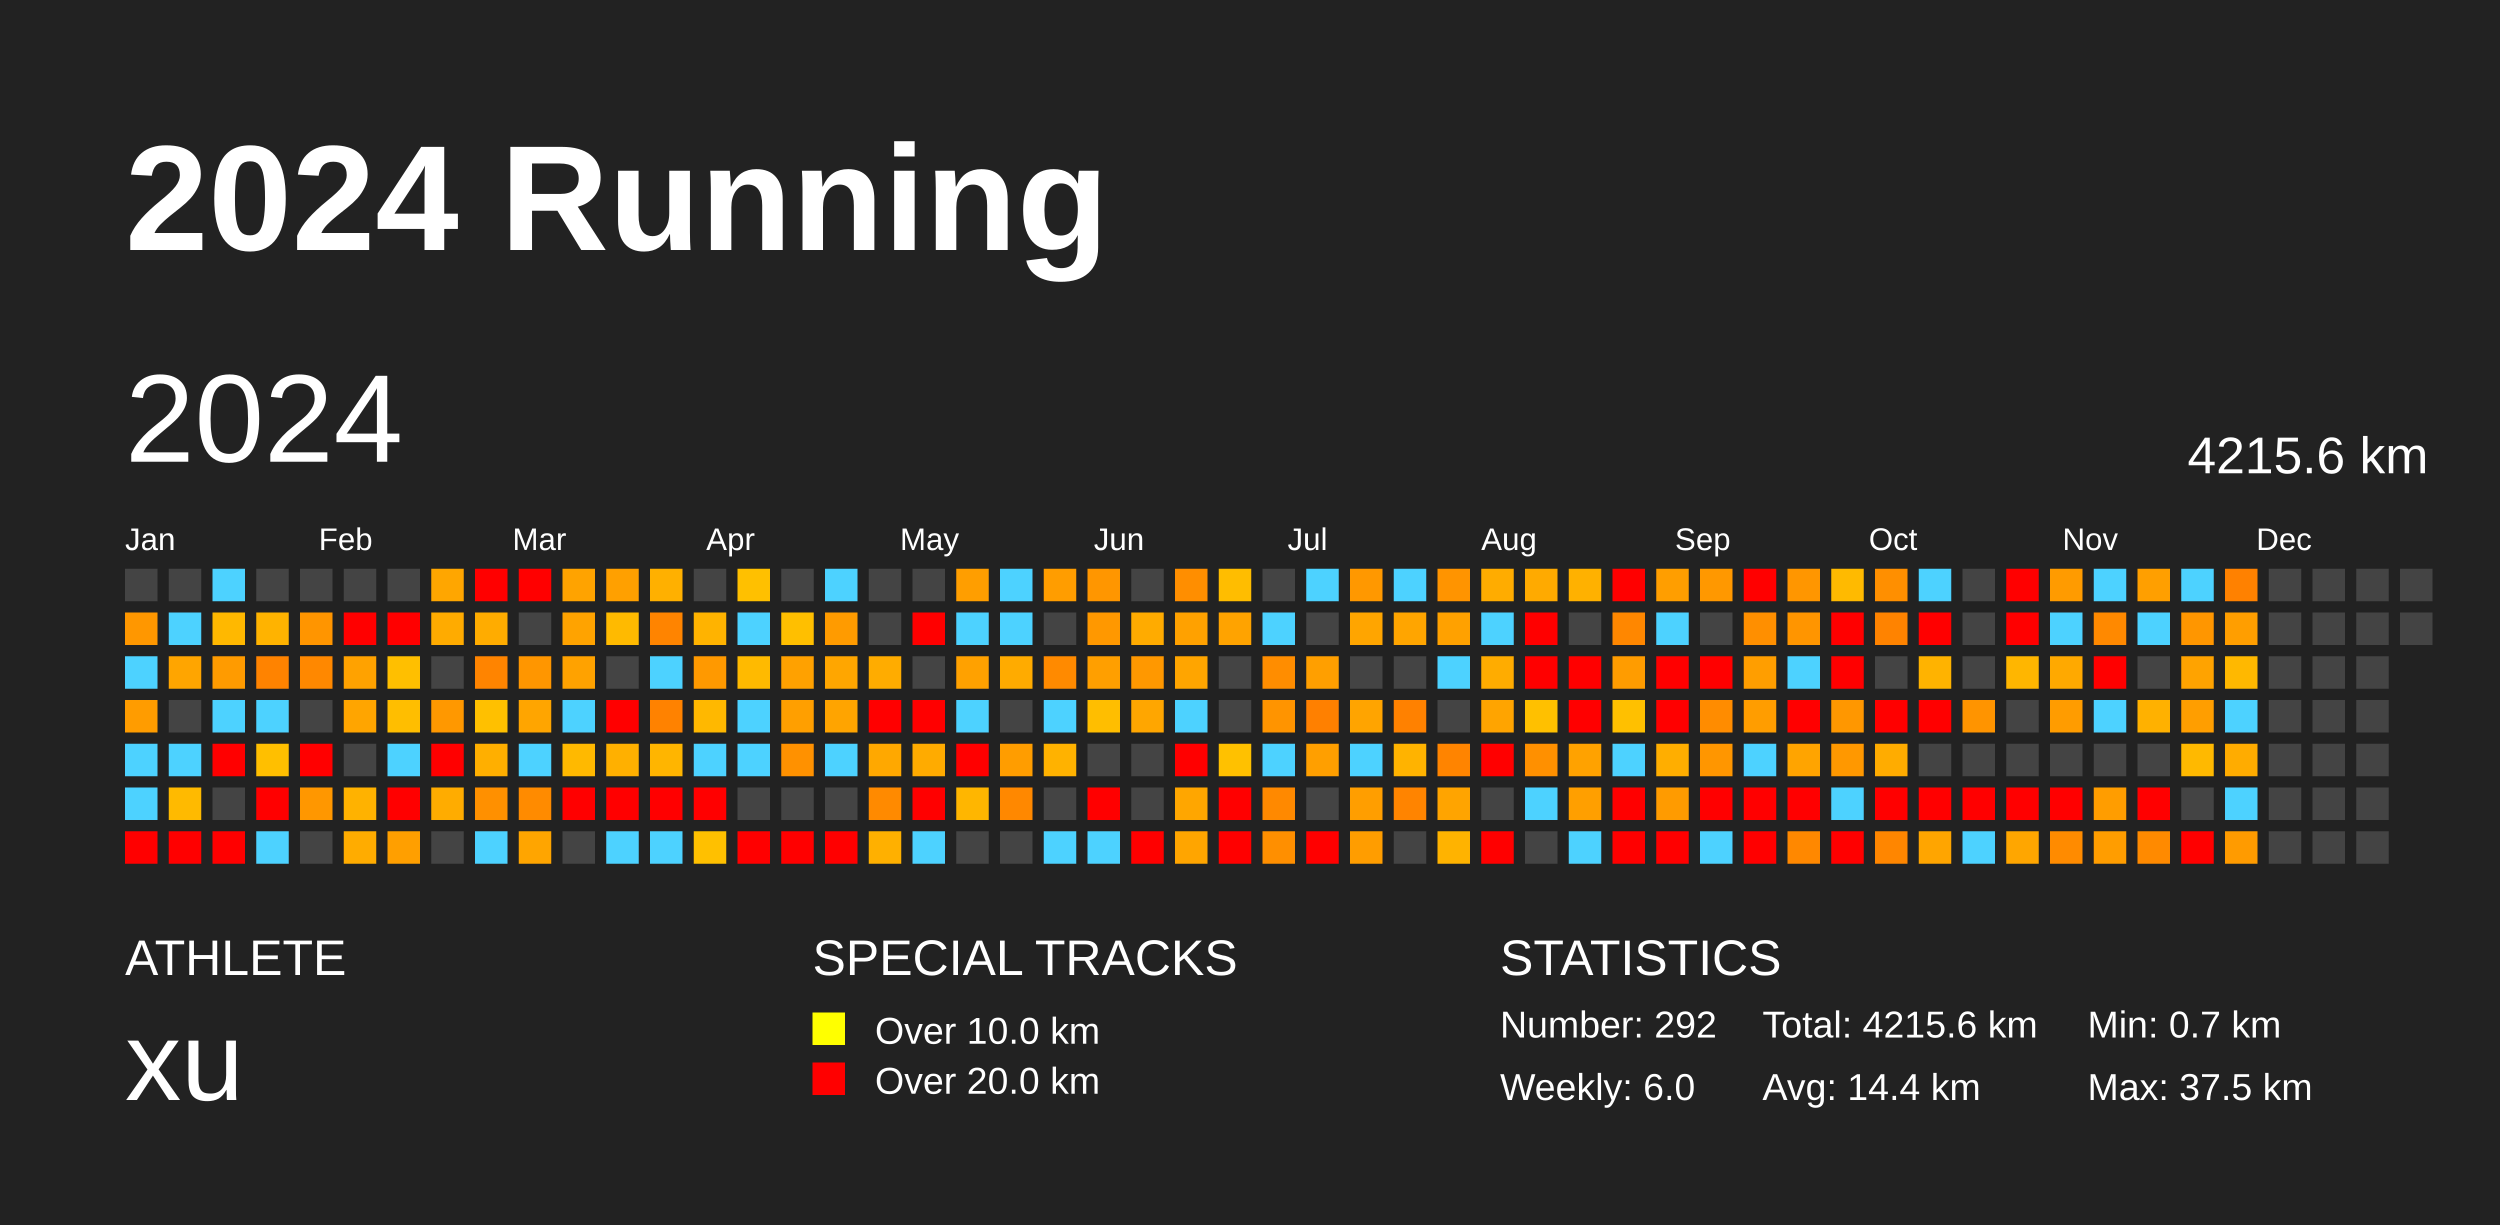
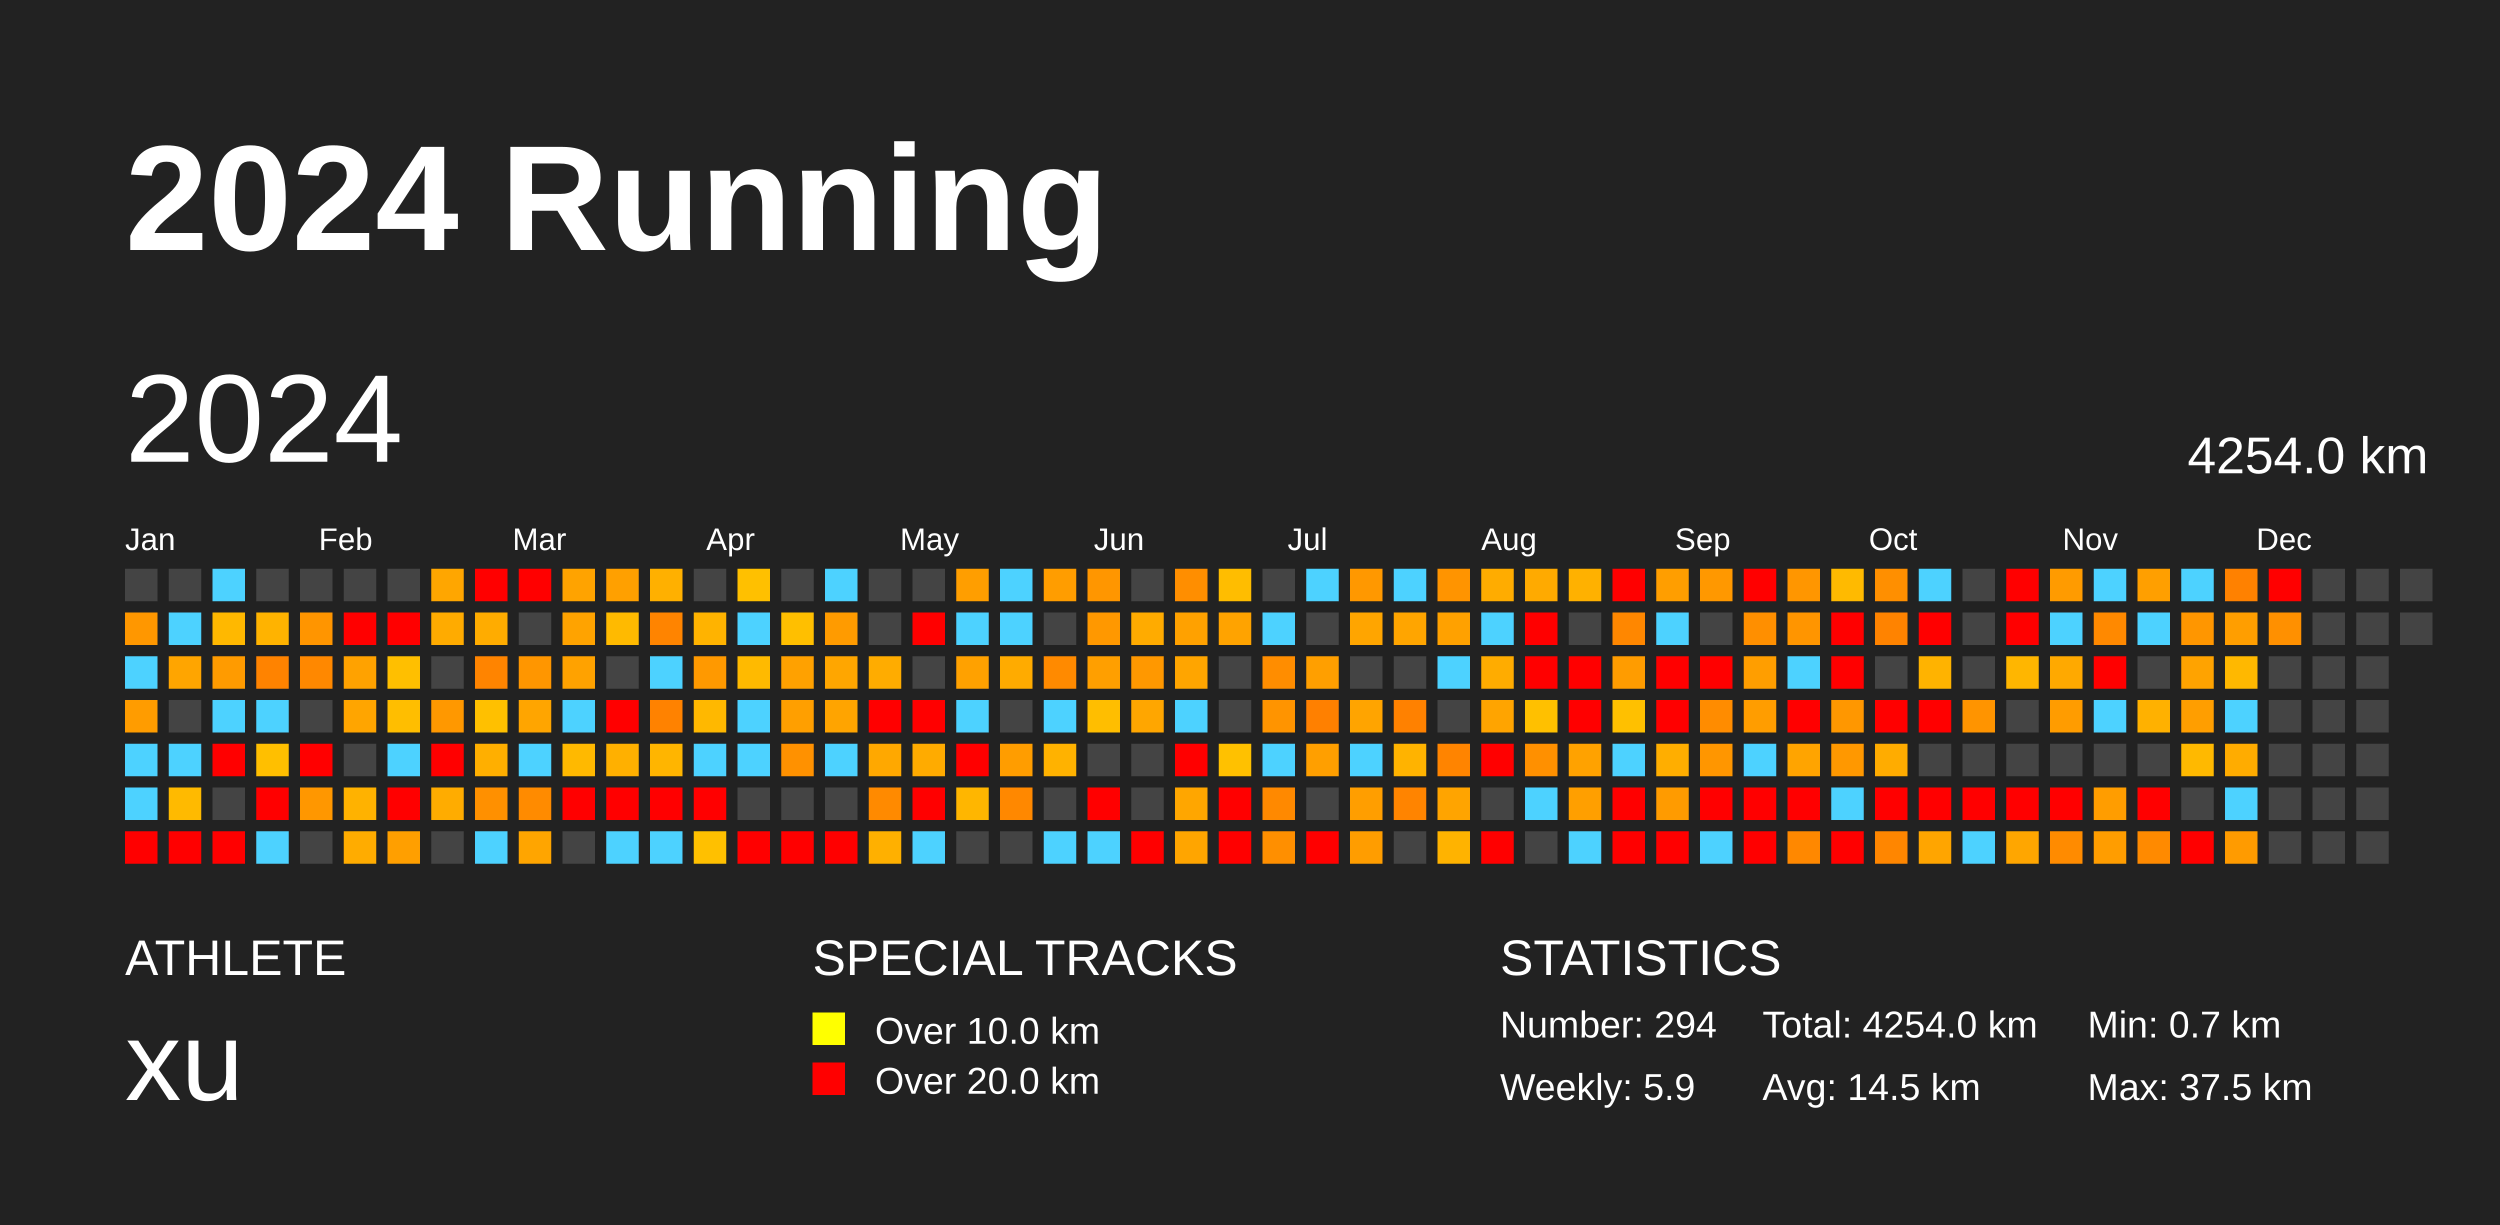
<svg xmlns="http://www.w3.org/2000/svg" baseProfile="full" height="98mm" version="1.1" viewBox="0,0,200,98" width="200mm">
  <defs />
  <rect fill="#222222" height="98" width="200" x="0" y="0" />
  <text fill="#FFFFFF" style="font-size:12px; font-family:Arial; font-weight:bold;" x="10" y="20">2024 Running</text>
  <text fill="#FFFFFF" style="font-size:4px; font-family:Arial" x="10" y="78">ATHLETE</text>
  <text fill="#FFFFFF" style="font-size:9px; font-family:Arial" x="10" y="88">xu</text>
  <text fill="#FFFFFF" style="font-size:4px; font-family:Arial" x="65" y="78">SPECIAL TRACKS</text>
  <rect fill="yellow" height="2.6" width="2.6" x="65" y="81" />
  <text fill="#FFFFFF" style="font-size:3px; font-family:Arial" x="70" y="83.5">Over 10.0 km</text>
  <rect fill="red" height="2.6" width="2.6" x="65" y="85" />
  <text fill="#FFFFFF" style="font-size:3px; font-family:Arial" x="70" y="87.5">Over 20.0 km</text>
  <text fill="#FFFFFF" style="font-size:4px; font-family:Arial" x="120" y="78">STATISTICS</text>
-   <text fill="#FFFFFF" style="font-size:3px; font-family:Arial" x="120" y="83">Number: 292</text>
-   <text fill="#FFFFFF" style="font-size:3px; font-family:Arial" x="120" y="88">Weekly: 6.0</text>
-   <text fill="#FFFFFF" style="font-size:3px; font-family:Arial" x="141" y="83">Total: 4215.6 km</text>
-   <text fill="#FFFFFF" style="font-size:3px; font-family:Arial" x="141" y="88">Avg: 14.4 km</text>
+   <text fill="#FFFFFF" style="font-size:3px; font-family:Arial" x="120" y="83">Number: 294</text>
+   <text fill="#FFFFFF" style="font-size:3px; font-family:Arial" x="120" y="88">Weekly: 5.9</text>
+   <text fill="#FFFFFF" style="font-size:3px; font-family:Arial" x="141" y="83">Total: 4254.0 km</text>
+   <text fill="#FFFFFF" style="font-size:3px; font-family:Arial" x="141" y="88">Avg: 14.5 km</text>
  <text fill="#FFFFFF" style="font-size:3px; font-family:Arial" x="167" y="83">Min: 0.7 km</text>
  <text fill="#FFFFFF" style="font-size:3px; font-family:Arial" x="167" y="88">Max: 37.5 km</text>
  <text dominant-baseline="hanging" fill="#FFFFFF" style="font-size:10.0px; font-family:Arial;" x="10" y="30">2024</text>
-   <text dominant-baseline="hanging" fill="#FFFFFF" style="font-size:4.125px; font-family:Arial;" x="175" y="35">4215.6 km</text>
+   <text dominant-baseline="hanging" fill="#FFFFFF" style="font-size:4.125px; font-family:Arial;" x="175" y="35">4254.0 km</text>
  <text fill="#FFFFFF" style="font-size:2.5px; font-family:Arial" x="10.0" y="44">Jan</text>
  <text fill="#FFFFFF" style="font-size:2.5px; font-family:Arial" x="25.5" y="44">Feb</text>
  <text fill="#FFFFFF" style="font-size:2.5px; font-family:Arial" x="41.0" y="44">Mar</text>
  <text fill="#FFFFFF" style="font-size:2.5px; font-family:Arial" x="56.5" y="44">Apr</text>
  <text fill="#FFFFFF" style="font-size:2.5px; font-family:Arial" x="72.0" y="44">May</text>
  <text fill="#FFFFFF" style="font-size:2.5px; font-family:Arial" x="87.5" y="44">Jun</text>
  <text fill="#FFFFFF" style="font-size:2.5px; font-family:Arial" x="103.0" y="44">Jul</text>
  <text fill="#FFFFFF" style="font-size:2.5px; font-family:Arial" x="118.5" y="44">Aug</text>
  <text fill="#FFFFFF" style="font-size:2.5px; font-family:Arial" x="134.0" y="44">Sep</text>
  <text fill="#FFFFFF" style="font-size:2.5px; font-family:Arial" x="149.5" y="44">Oct</text>
  <text fill="#FFFFFF" style="font-size:2.5px; font-family:Arial" x="165.0" y="44">Nov</text>
  <text fill="#FFFFFF" style="font-size:2.5px; font-family:Arial" x="180.5" y="44">Dec</text>
  <rect fill="#444444" height="2.6" width="2.6" x="10.0" y="45.5" />
  <rect fill="#ff9700" height="2.6" width="2.6" x="10.0" y="49.0" />
  <rect fill="#4dd2ff" height="2.6" width="2.6" x="10.0" y="52.5" />
  <rect fill="#ff9c00" height="2.6" width="2.6" x="10.0" y="56.0" />
  <rect fill="#4dd2ff" height="2.6" width="2.6" x="10.0" y="59.5" />
  <rect fill="#4dd2ff" height="2.6" width="2.6" x="10.0" y="63.0" />
  <rect fill="red" height="2.6" width="2.6" x="10.0" y="66.5" />
  <rect fill="#444444" height="2.6" width="2.6" x="13.5" y="45.5" />
  <rect fill="#4dd2ff" height="2.6" width="2.6" x="13.5" y="49.0" />
  <rect fill="#ffa500" height="2.6" width="2.6" x="13.5" y="52.5" />
  <rect fill="#444444" height="2.6" width="2.6" x="13.5" y="56.0" />
  <rect fill="#4dd2ff" height="2.6" width="2.6" x="13.5" y="59.5" />
  <rect fill="#ffba00" height="2.6" width="2.6" x="13.5" y="63.0" />
  <rect fill="red" height="2.6" width="2.6" x="13.5" y="66.5" />
  <rect fill="#4dd2ff" height="2.6" width="2.6" x="17.0" y="45.5" />
  <rect fill="#ffb800" height="2.6" width="2.6" x="17.0" y="49.0" />
  <rect fill="#ff9b00" height="2.6" width="2.6" x="17.0" y="52.5" />
  <rect fill="#4dd2ff" height="2.6" width="2.6" x="17.0" y="56.0" />
  <rect fill="red" height="2.6" width="2.6" x="17.0" y="59.5" />
  <rect fill="#444444" height="2.6" width="2.6" x="17.0" y="63.0" />
  <rect fill="red" height="2.6" width="2.6" x="17.0" y="66.5" />
  <rect fill="#444444" height="2.6" width="2.6" x="20.5" y="45.5" />
  <rect fill="#ffb300" height="2.6" width="2.6" x="20.5" y="49.0" />
  <rect fill="#ff8300" height="2.6" width="2.6" x="20.5" y="52.5" />
  <rect fill="#4dd2ff" height="2.6" width="2.6" x="20.5" y="56.0" />
  <rect fill="#ffbf00" height="2.6" width="2.6" x="20.5" y="59.5" />
  <rect fill="red" height="2.6" width="2.6" x="20.5" y="63.0" />
  <rect fill="#4dd2ff" height="2.6" width="2.6" x="20.5" y="66.5" />
  <rect fill="#444444" height="2.6" width="2.6" x="24.0" y="45.5" />
  <rect fill="#ff9500" height="2.6" width="2.6" x="24.0" y="49.0" />
  <rect fill="#ff8800" height="2.6" width="2.6" x="24.0" y="52.5" />
  <rect fill="#444444" height="2.6" width="2.6" x="24.0" y="56.0" />
  <rect fill="red" height="2.6" width="2.6" x="24.0" y="59.5" />
  <rect fill="#ff9700" height="2.6" width="2.6" x="24.0" y="63.0" />
  <rect fill="#444444" height="2.6" width="2.6" x="24.0" y="66.5" />
  <rect fill="#444444" height="2.6" width="2.6" x="27.5" y="45.5" />
  <rect fill="red" height="2.6" width="2.6" x="27.5" y="49.0" />
  <rect fill="#ffa200" height="2.6" width="2.6" x="27.5" y="52.5" />
  <rect fill="#ffa500" height="2.6" width="2.6" x="27.5" y="56.0" />
  <rect fill="#444444" height="2.6" width="2.6" x="27.5" y="59.5" />
  <rect fill="#ffb200" height="2.6" width="2.6" x="27.5" y="63.0" />
  <rect fill="#ffac00" height="2.6" width="2.6" x="27.5" y="66.5" />
  <rect fill="#444444" height="2.6" width="2.6" x="31.0" y="45.5" />
  <rect fill="red" height="2.6" width="2.6" x="31.0" y="49.0" />
  <rect fill="#ffbf00" height="2.6" width="2.6" x="31.0" y="52.5" />
  <rect fill="#ffbe00" height="2.6" width="2.6" x="31.0" y="56.0" />
  <rect fill="#4dd2ff" height="2.6" width="2.6" x="31.0" y="59.5" />
  <rect fill="red" height="2.6" width="2.6" x="31.0" y="63.0" />
  <rect fill="#ff9f00" height="2.6" width="2.6" x="31.0" y="66.5" />
  <rect fill="#ffa600" height="2.6" width="2.6" x="34.5" y="45.5" />
  <rect fill="#ffab00" height="2.6" width="2.6" x="34.5" y="49.0" />
  <rect fill="#444444" height="2.6" width="2.6" x="34.5" y="52.5" />
  <rect fill="#ff9800" height="2.6" width="2.6" x="34.5" y="56.0" />
  <rect fill="red" height="2.6" width="2.6" x="34.5" y="59.5" />
  <rect fill="#ffac00" height="2.6" width="2.6" x="34.5" y="63.0" />
  <rect fill="#444444" height="2.6" width="2.6" x="34.5" y="66.5" />
  <rect fill="red" height="2.6" width="2.6" x="38.0" y="45.5" />
  <rect fill="#ffac00" height="2.6" width="2.6" x="38.0" y="49.0" />
  <rect fill="#ff8400" height="2.6" width="2.6" x="38.0" y="52.5" />
  <rect fill="#ffc000" height="2.6" width="2.6" x="38.0" y="56.0" />
  <rect fill="#ffaf00" height="2.6" width="2.6" x="38.0" y="59.5" />
  <rect fill="#ff9000" height="2.6" width="2.6" x="38.0" y="63.0" />
  <rect fill="#4dd2ff" height="2.6" width="2.6" x="38.0" y="66.5" />
  <rect fill="red" height="2.6" width="2.6" x="41.5" y="45.5" />
  <rect fill="#444444" height="2.6" width="2.6" x="41.5" y="49.0" />
  <rect fill="#ff9600" height="2.6" width="2.6" x="41.5" y="52.5" />
  <rect fill="#ffa500" height="2.6" width="2.6" x="41.5" y="56.0" />
  <rect fill="#4dd2ff" height="2.6" width="2.6" x="41.5" y="59.5" />
  <rect fill="#ff8b00" height="2.6" width="2.6" x="41.5" y="63.0" />
  <rect fill="#ffa500" height="2.6" width="2.6" x="41.5" y="66.5" />
  <rect fill="#ffa300" height="2.6" width="2.6" x="45.0" y="45.5" />
  <rect fill="#ffa300" height="2.6" width="2.6" x="45.0" y="49.0" />
  <rect fill="#ffa200" height="2.6" width="2.6" x="45.0" y="52.5" />
  <rect fill="#4dd2ff" height="2.6" width="2.6" x="45.0" y="56.0" />
  <rect fill="#ffb900" height="2.6" width="2.6" x="45.0" y="59.5" />
  <rect fill="red" height="2.6" width="2.6" x="45.0" y="63.0" />
  <rect fill="#444444" height="2.6" width="2.6" x="45.0" y="66.5" />
  <rect fill="#ffa000" height="2.6" width="2.6" x="48.5" y="45.5" />
  <rect fill="#ffba00" height="2.6" width="2.6" x="48.5" y="49.0" />
  <rect fill="#444444" height="2.6" width="2.6" x="48.5" y="52.5" />
  <rect fill="red" height="2.6" width="2.6" x="48.5" y="56.0" />
  <rect fill="#ffb000" height="2.6" width="2.6" x="48.5" y="59.5" />
  <rect fill="red" height="2.6" width="2.6" x="48.5" y="63.0" />
  <rect fill="#4dd2ff" height="2.6" width="2.6" x="48.5" y="66.5" />
  <rect fill="#ffb000" height="2.6" width="2.6" x="52.0" y="45.5" />
  <rect fill="#ff8400" height="2.6" width="2.6" x="52.0" y="49.0" />
  <rect fill="#4dd2ff" height="2.6" width="2.6" x="52.0" y="52.5" />
  <rect fill="#ff8200" height="2.6" width="2.6" x="52.0" y="56.0" />
  <rect fill="#ffb500" height="2.6" width="2.6" x="52.0" y="59.5" />
  <rect fill="red" height="2.6" width="2.6" x="52.0" y="63.0" />
  <rect fill="#4dd2ff" height="2.6" width="2.6" x="52.0" y="66.5" />
  <rect fill="#444444" height="2.6" width="2.6" x="55.5" y="45.5" />
  <rect fill="#ffb300" height="2.6" width="2.6" x="55.5" y="49.0" />
  <rect fill="#ff9900" height="2.6" width="2.6" x="55.5" y="52.5" />
  <rect fill="#ffb800" height="2.6" width="2.6" x="55.5" y="56.0" />
  <rect fill="#4dd2ff" height="2.6" width="2.6" x="55.5" y="59.5" />
  <rect fill="red" height="2.6" width="2.6" x="55.5" y="63.0" />
  <rect fill="#ffc000" height="2.6" width="2.6" x="55.5" y="66.5" />
  <rect fill="#ffc000" height="2.6" width="2.6" x="59.0" y="45.5" />
  <rect fill="#4dd2ff" height="2.6" width="2.6" x="59.0" y="49.0" />
  <rect fill="#ffba00" height="2.6" width="2.6" x="59.0" y="52.5" />
  <rect fill="#4dd2ff" height="2.6" width="2.6" x="59.0" y="56.0" />
  <rect fill="#4dd2ff" height="2.6" width="2.6" x="59.0" y="59.5" />
  <rect fill="#444444" height="2.6" width="2.6" x="59.0" y="63.0" />
  <rect fill="red" height="2.6" width="2.6" x="59.0" y="66.5" />
  <rect fill="#444444" height="2.6" width="2.6" x="62.5" y="45.5" />
  <rect fill="#ffbf00" height="2.6" width="2.6" x="62.5" y="49.0" />
  <rect fill="#ffa100" height="2.6" width="2.6" x="62.5" y="52.5" />
  <rect fill="#ff9f00" height="2.6" width="2.6" x="62.5" y="56.0" />
  <rect fill="#ff9100" height="2.6" width="2.6" x="62.5" y="59.5" />
  <rect fill="#444444" height="2.6" width="2.6" x="62.5" y="63.0" />
  <rect fill="red" height="2.6" width="2.6" x="62.5" y="66.5" />
  <rect fill="#4dd2ff" height="2.6" width="2.6" x="66.0" y="45.5" />
  <rect fill="#ff9b00" height="2.6" width="2.6" x="66.0" y="49.0" />
  <rect fill="#ffa600" height="2.6" width="2.6" x="66.0" y="52.5" />
  <rect fill="#ffa400" height="2.6" width="2.6" x="66.0" y="56.0" />
  <rect fill="#4dd2ff" height="2.6" width="2.6" x="66.0" y="59.5" />
  <rect fill="#444444" height="2.6" width="2.6" x="66.0" y="63.0" />
  <rect fill="red" height="2.6" width="2.6" x="66.0" y="66.5" />
  <rect fill="#444444" height="2.6" width="2.6" x="69.5" y="45.5" />
  <rect fill="#444444" height="2.6" width="2.6" x="69.5" y="49.0" />
  <rect fill="#ffac00" height="2.6" width="2.6" x="69.5" y="52.5" />
  <rect fill="red" height="2.6" width="2.6" x="69.5" y="56.0" />
  <rect fill="#ffa800" height="2.6" width="2.6" x="69.5" y="59.5" />
  <rect fill="#ff8a00" height="2.6" width="2.6" x="69.5" y="63.0" />
  <rect fill="#ffb000" height="2.6" width="2.6" x="69.5" y="66.5" />
  <rect fill="#444444" height="2.6" width="2.6" x="73.0" y="45.5" />
  <rect fill="red" height="2.6" width="2.6" x="73.0" y="49.0" />
  <rect fill="#444444" height="2.6" width="2.6" x="73.0" y="52.5" />
  <rect fill="red" height="2.6" width="2.6" x="73.0" y="56.0" />
  <rect fill="#ffab00" height="2.6" width="2.6" x="73.0" y="59.5" />
  <rect fill="red" height="2.6" width="2.6" x="73.0" y="63.0" />
  <rect fill="#4dd2ff" height="2.6" width="2.6" x="73.0" y="66.5" />
  <rect fill="#ff9e00" height="2.6" width="2.6" x="76.5" y="45.5" />
  <rect fill="#4dd2ff" height="2.6" width="2.6" x="76.5" y="49.0" />
  <rect fill="#ffa100" height="2.6" width="2.6" x="76.5" y="52.5" />
  <rect fill="#4dd2ff" height="2.6" width="2.6" x="76.5" y="56.0" />
  <rect fill="red" height="2.6" width="2.6" x="76.5" y="59.5" />
  <rect fill="#ffb600" height="2.6" width="2.6" x="76.5" y="63.0" />
  <rect fill="#444444" height="2.6" width="2.6" x="76.5" y="66.5" />
  <rect fill="#4dd2ff" height="2.6" width="2.6" x="80.0" y="45.5" />
  <rect fill="#4dd2ff" height="2.6" width="2.6" x="80.0" y="49.0" />
  <rect fill="#ffab00" height="2.6" width="2.6" x="80.0" y="52.5" />
  <rect fill="#444444" height="2.6" width="2.6" x="80.0" y="56.0" />
  <rect fill="#ff9d00" height="2.6" width="2.6" x="80.0" y="59.5" />
  <rect fill="#ff8800" height="2.6" width="2.6" x="80.0" y="63.0" />
  <rect fill="#444444" height="2.6" width="2.6" x="80.0" y="66.5" />
  <rect fill="#ff9d00" height="2.6" width="2.6" x="83.5" y="45.5" />
  <rect fill="#444444" height="2.6" width="2.6" x="83.5" y="49.0" />
  <rect fill="#ff8a00" height="2.6" width="2.6" x="83.5" y="52.5" />
  <rect fill="#4dd2ff" height="2.6" width="2.6" x="83.5" y="56.0" />
  <rect fill="#ffb200" height="2.6" width="2.6" x="83.5" y="59.5" />
  <rect fill="#444444" height="2.6" width="2.6" x="83.5" y="63.0" />
  <rect fill="#4dd2ff" height="2.6" width="2.6" x="83.5" y="66.5" />
  <rect fill="#ff9600" height="2.6" width="2.6" x="87.0" y="45.5" />
  <rect fill="#ff9800" height="2.6" width="2.6" x="87.0" y="49.0" />
  <rect fill="#ff9f00" height="2.6" width="2.6" x="87.0" y="52.5" />
  <rect fill="#ffbe00" height="2.6" width="2.6" x="87.0" y="56.0" />
  <rect fill="#444444" height="2.6" width="2.6" x="87.0" y="59.5" />
  <rect fill="red" height="2.6" width="2.6" x="87.0" y="63.0" />
  <rect fill="#4dd2ff" height="2.6" width="2.6" x="87.0" y="66.5" />
  <rect fill="#444444" height="2.6" width="2.6" x="90.5" y="45.5" />
  <rect fill="#ffab00" height="2.6" width="2.6" x="90.5" y="49.0" />
  <rect fill="#ff9800" height="2.6" width="2.6" x="90.5" y="52.5" />
  <rect fill="#ffa600" height="2.6" width="2.6" x="90.5" y="56.0" />
  <rect fill="#444444" height="2.6" width="2.6" x="90.5" y="59.5" />
  <rect fill="#444444" height="2.6" width="2.6" x="90.5" y="63.0" />
  <rect fill="red" height="2.6" width="2.6" x="90.5" y="66.5" />
  <rect fill="#ff8e00" height="2.6" width="2.6" x="94.0" y="45.5" />
  <rect fill="#ffa100" height="2.6" width="2.6" x="94.0" y="49.0" />
  <rect fill="#ffa500" height="2.6" width="2.6" x="94.0" y="52.5" />
  <rect fill="#4dd2ff" height="2.6" width="2.6" x="94.0" y="56.0" />
  <rect fill="red" height="2.6" width="2.6" x="94.0" y="59.5" />
  <rect fill="#ffa600" height="2.6" width="2.6" x="94.0" y="63.0" />
  <rect fill="#ffa500" height="2.6" width="2.6" x="94.0" y="66.5" />
  <rect fill="#ffbd00" height="2.6" width="2.6" x="97.5" y="45.5" />
  <rect fill="#ffa300" height="2.6" width="2.6" x="97.5" y="49.0" />
  <rect fill="#444444" height="2.6" width="2.6" x="97.5" y="52.5" />
  <rect fill="#444444" height="2.6" width="2.6" x="97.5" y="56.0" />
  <rect fill="#ffc100" height="2.6" width="2.6" x="97.5" y="59.5" />
  <rect fill="red" height="2.6" width="2.6" x="97.5" y="63.0" />
  <rect fill="red" height="2.6" width="2.6" x="97.5" y="66.5" />
  <rect fill="#444444" height="2.6" width="2.6" x="101.0" y="45.5" />
  <rect fill="#4dd2ff" height="2.6" width="2.6" x="101.0" y="49.0" />
  <rect fill="#ff8d00" height="2.6" width="2.6" x="101.0" y="52.5" />
  <rect fill="#ff9400" height="2.6" width="2.6" x="101.0" y="56.0" />
  <rect fill="#4dd2ff" height="2.6" width="2.6" x="101.0" y="59.5" />
  <rect fill="#ff8900" height="2.6" width="2.6" x="101.0" y="63.0" />
  <rect fill="#ff8f00" height="2.6" width="2.6" x="101.0" y="66.5" />
  <rect fill="#4dd2ff" height="2.6" width="2.6" x="104.5" y="45.5" />
  <rect fill="#444444" height="2.6" width="2.6" x="104.5" y="49.0" />
  <rect fill="#ff9f00" height="2.6" width="2.6" x="104.5" y="52.5" />
  <rect fill="#ff8000" height="2.6" width="2.6" x="104.5" y="56.0" />
  <rect fill="#ff9f00" height="2.6" width="2.6" x="104.5" y="59.5" />
  <rect fill="#444444" height="2.6" width="2.6" x="104.5" y="63.0" />
  <rect fill="red" height="2.6" width="2.6" x="104.5" y="66.5" />
  <rect fill="#ff9800" height="2.6" width="2.6" x="108.0" y="45.5" />
  <rect fill="#ffa500" height="2.6" width="2.6" x="108.0" y="49.0" />
  <rect fill="#444444" height="2.6" width="2.6" x="108.0" y="52.5" />
  <rect fill="#ffa400" height="2.6" width="2.6" x="108.0" y="56.0" />
  <rect fill="#4dd2ff" height="2.6" width="2.6" x="108.0" y="59.5" />
  <rect fill="#ff9e00" height="2.6" width="2.6" x="108.0" y="63.0" />
  <rect fill="#ff9d00" height="2.6" width="2.6" x="108.0" y="66.5" />
  <rect fill="#4dd2ff" height="2.6" width="2.6" x="111.5" y="45.5" />
  <rect fill="#ffa500" height="2.6" width="2.6" x="111.5" y="49.0" />
  <rect fill="#444444" height="2.6" width="2.6" x="111.5" y="52.5" />
  <rect fill="#ff8100" height="2.6" width="2.6" x="111.5" y="56.0" />
  <rect fill="#ffb300" height="2.6" width="2.6" x="111.5" y="59.5" />
  <rect fill="#ff8400" height="2.6" width="2.6" x="111.5" y="63.0" />
  <rect fill="#444444" height="2.6" width="2.6" x="111.5" y="66.5" />
  <rect fill="#ff9400" height="2.6" width="2.6" x="115.0" y="45.5" />
  <rect fill="#ffa100" height="2.6" width="2.6" x="115.0" y="49.0" />
  <rect fill="#4dd2ff" height="2.6" width="2.6" x="115.0" y="52.5" />
  <rect fill="#444444" height="2.6" width="2.6" x="115.0" y="56.0" />
  <rect fill="#ff8400" height="2.6" width="2.6" x="115.0" y="59.5" />
  <rect fill="#ffa400" height="2.6" width="2.6" x="115.0" y="63.0" />
  <rect fill="#ffb300" height="2.6" width="2.6" x="115.0" y="66.5" />
  <rect fill="#ffac00" height="2.6" width="2.6" x="118.5" y="45.5" />
  <rect fill="#4dd2ff" height="2.6" width="2.6" x="118.5" y="49.0" />
  <rect fill="#ffac00" height="2.6" width="2.6" x="118.5" y="52.5" />
  <rect fill="#ffa400" height="2.6" width="2.6" x="118.5" y="56.0" />
  <rect fill="red" height="2.6" width="2.6" x="118.5" y="59.5" />
  <rect fill="#444444" height="2.6" width="2.6" x="118.5" y="63.0" />
  <rect fill="red" height="2.6" width="2.6" x="118.5" y="66.5" />
  <rect fill="#ffaa00" height="2.6" width="2.6" x="122.0" y="45.5" />
  <rect fill="red" height="2.6" width="2.6" x="122.0" y="49.0" />
  <rect fill="red" height="2.6" width="2.6" x="122.0" y="52.5" />
  <rect fill="#ffc000" height="2.6" width="2.6" x="122.0" y="56.0" />
  <rect fill="#ff9000" height="2.6" width="2.6" x="122.0" y="59.5" />
  <rect fill="#4dd2ff" height="2.6" width="2.6" x="122.0" y="63.0" />
  <rect fill="#444444" height="2.6" width="2.6" x="122.0" y="66.5" />
  <rect fill="#ffb100" height="2.6" width="2.6" x="125.5" y="45.5" />
  <rect fill="#444444" height="2.6" width="2.6" x="125.5" y="49.0" />
  <rect fill="red" height="2.6" width="2.6" x="125.5" y="52.5" />
  <rect fill="red" height="2.6" width="2.6" x="125.5" y="56.0" />
  <rect fill="#ffa200" height="2.6" width="2.6" x="125.5" y="59.5" />
  <rect fill="#ff9f00" height="2.6" width="2.6" x="125.5" y="63.0" />
  <rect fill="#4dd2ff" height="2.6" width="2.6" x="125.5" y="66.5" />
  <rect fill="red" height="2.6" width="2.6" x="129.0" y="45.5" />
  <rect fill="#ff8700" height="2.6" width="2.6" x="129.0" y="49.0" />
  <rect fill="#ff9c00" height="2.6" width="2.6" x="129.0" y="52.5" />
  <rect fill="#ffc000" height="2.6" width="2.6" x="129.0" y="56.0" />
  <rect fill="#4dd2ff" height="2.6" width="2.6" x="129.0" y="59.5" />
  <rect fill="red" height="2.6" width="2.6" x="129.0" y="63.0" />
  <rect fill="red" height="2.6" width="2.6" x="129.0" y="66.5" />
  <rect fill="#ff9e00" height="2.6" width="2.6" x="132.5" y="45.5" />
  <rect fill="#4dd2ff" height="2.6" width="2.6" x="132.5" y="49.0" />
  <rect fill="red" height="2.6" width="2.6" x="132.5" y="52.5" />
  <rect fill="red" height="2.6" width="2.6" x="132.5" y="56.0" />
  <rect fill="#ffae00" height="2.6" width="2.6" x="132.5" y="59.5" />
  <rect fill="#ff9b00" height="2.6" width="2.6" x="132.5" y="63.0" />
  <rect fill="red" height="2.6" width="2.6" x="132.5" y="66.5" />
  <rect fill="#ff9800" height="2.6" width="2.6" x="136.0" y="45.5" />
  <rect fill="#444444" height="2.6" width="2.6" x="136.0" y="49.0" />
  <rect fill="red" height="2.6" width="2.6" x="136.0" y="52.5" />
  <rect fill="#ff8c00" height="2.6" width="2.6" x="136.0" y="56.0" />
  <rect fill="#ff9600" height="2.6" width="2.6" x="136.0" y="59.5" />
  <rect fill="red" height="2.6" width="2.6" x="136.0" y="63.0" />
  <rect fill="#4dd2ff" height="2.6" width="2.6" x="136.0" y="66.5" />
  <rect fill="red" height="2.6" width="2.6" x="139.5" y="45.5" />
  <rect fill="#ff8f00" height="2.6" width="2.6" x="139.5" y="49.0" />
  <rect fill="#ff9e00" height="2.6" width="2.6" x="139.5" y="52.5" />
  <rect fill="#ff9d00" height="2.6" width="2.6" x="139.5" y="56.0" />
  <rect fill="#4dd2ff" height="2.6" width="2.6" x="139.5" y="59.5" />
  <rect fill="red" height="2.6" width="2.6" x="139.5" y="63.0" />
  <rect fill="red" height="2.6" width="2.6" x="139.5" y="66.5" />
  <rect fill="#ff9600" height="2.6" width="2.6" x="143.0" y="45.5" />
  <rect fill="#ff9500" height="2.6" width="2.6" x="143.0" y="49.0" />
  <rect fill="#4dd2ff" height="2.6" width="2.6" x="143.0" y="52.5" />
  <rect fill="red" height="2.6" width="2.6" x="143.0" y="56.0" />
  <rect fill="#ffa400" height="2.6" width="2.6" x="143.0" y="59.5" />
  <rect fill="red" height="2.6" width="2.6" x="143.0" y="63.0" />
  <rect fill="#ff8800" height="2.6" width="2.6" x="143.0" y="66.5" />
  <rect fill="#ffba00" height="2.6" width="2.6" x="146.5" y="45.5" />
  <rect fill="red" height="2.6" width="2.6" x="146.5" y="49.0" />
  <rect fill="red" height="2.6" width="2.6" x="146.5" y="52.5" />
  <rect fill="#ff9700" height="2.6" width="2.6" x="146.5" y="56.0" />
  <rect fill="#ff9800" height="2.6" width="2.6" x="146.5" y="59.5" />
  <rect fill="#4dd2ff" height="2.6" width="2.6" x="146.5" y="63.0" />
  <rect fill="red" height="2.6" width="2.6" x="146.5" y="66.5" />
  <rect fill="#ff8f00" height="2.6" width="2.6" x="150.0" y="45.5" />
  <rect fill="#ff8300" height="2.6" width="2.6" x="150.0" y="49.0" />
  <rect fill="#444444" height="2.6" width="2.6" x="150.0" y="52.5" />
  <rect fill="red" height="2.6" width="2.6" x="150.0" y="56.0" />
  <rect fill="#ffac00" height="2.6" width="2.6" x="150.0" y="59.5" />
  <rect fill="red" height="2.6" width="2.6" x="150.0" y="63.0" />
  <rect fill="#ff8600" height="2.6" width="2.6" x="150.0" y="66.5" />
  <rect fill="#4dd2ff" height="2.6" width="2.6" x="153.5" y="45.5" />
  <rect fill="red" height="2.6" width="2.6" x="153.5" y="49.0" />
  <rect fill="#ffb300" height="2.6" width="2.6" x="153.5" y="52.5" />
  <rect fill="red" height="2.6" width="2.6" x="153.5" y="56.0" />
  <rect fill="#444444" height="2.6" width="2.6" x="153.5" y="59.5" />
  <rect fill="red" height="2.6" width="2.6" x="153.5" y="63.0" />
  <rect fill="#ffa500" height="2.6" width="2.6" x="153.5" y="66.5" />
  <rect fill="#444444" height="2.6" width="2.6" x="157.0" y="45.5" />
  <rect fill="#444444" height="2.6" width="2.6" x="157.0" y="49.0" />
  <rect fill="#444444" height="2.6" width="2.6" x="157.0" y="52.5" />
  <rect fill="#ff9400" height="2.6" width="2.6" x="157.0" y="56.0" />
  <rect fill="#444444" height="2.6" width="2.6" x="157.0" y="59.5" />
  <rect fill="red" height="2.6" width="2.6" x="157.0" y="63.0" />
  <rect fill="#4dd2ff" height="2.6" width="2.6" x="157.0" y="66.5" />
  <rect fill="red" height="2.6" width="2.6" x="160.5" y="45.5" />
  <rect fill="red" height="2.6" width="2.6" x="160.5" y="49.0" />
  <rect fill="#ffb600" height="2.6" width="2.6" x="160.5" y="52.5" />
  <rect fill="#444444" height="2.6" width="2.6" x="160.5" y="56.0" />
  <rect fill="#444444" height="2.6" width="2.6" x="160.5" y="59.5" />
  <rect fill="red" height="2.6" width="2.6" x="160.5" y="63.0" />
  <rect fill="#ffa600" height="2.6" width="2.6" x="160.5" y="66.5" />
  <rect fill="#ff9b00" height="2.6" width="2.6" x="164.0" y="45.5" />
  <rect fill="#4dd2ff" height="2.6" width="2.6" x="164.0" y="49.0" />
  <rect fill="#ffa900" height="2.6" width="2.6" x="164.0" y="52.5" />
  <rect fill="#ff9c00" height="2.6" width="2.6" x="164.0" y="56.0" />
  <rect fill="#444444" height="2.6" width="2.6" x="164.0" y="59.5" />
  <rect fill="red" height="2.6" width="2.6" x="164.0" y="63.0" />
  <rect fill="#ff8b00" height="2.6" width="2.6" x="164.0" y="66.5" />
  <rect fill="#4dd2ff" height="2.6" width="2.6" x="167.5" y="45.5" />
  <rect fill="#ff8900" height="2.6" width="2.6" x="167.5" y="49.0" />
  <rect fill="red" height="2.6" width="2.6" x="167.5" y="52.5" />
  <rect fill="#4dd2ff" height="2.6" width="2.6" x="167.5" y="56.0" />
  <rect fill="#444444" height="2.6" width="2.6" x="167.5" y="59.5" />
  <rect fill="#ff9d00" height="2.6" width="2.6" x="167.5" y="63.0" />
  <rect fill="#ff9d00" height="2.6" width="2.6" x="167.5" y="66.5" />
  <rect fill="#ff9f00" height="2.6" width="2.6" x="171.0" y="45.5" />
  <rect fill="#4dd2ff" height="2.6" width="2.6" x="171.0" y="49.0" />
  <rect fill="#444444" height="2.6" width="2.6" x="171.0" y="52.5" />
  <rect fill="#ffb100" height="2.6" width="2.6" x="171.0" y="56.0" />
  <rect fill="#444444" height="2.6" width="2.6" x="171.0" y="59.5" />
  <rect fill="red" height="2.6" width="2.6" x="171.0" y="63.0" />
  <rect fill="#ff8a00" height="2.6" width="2.6" x="171.0" y="66.5" />
  <rect fill="#4dd2ff" height="2.6" width="2.6" x="174.5" y="45.5" />
  <rect fill="#ff9600" height="2.6" width="2.6" x="174.5" y="49.0" />
  <rect fill="#ffa300" height="2.6" width="2.6" x="174.5" y="52.5" />
  <rect fill="#ff9e00" height="2.6" width="2.6" x="174.5" y="56.0" />
  <rect fill="#ffb900" height="2.6" width="2.6" x="174.5" y="59.5" />
  <rect fill="#444444" height="2.6" width="2.6" x="174.5" y="63.0" />
  <rect fill="red" height="2.6" width="2.6" x="174.5" y="66.5" />
  <rect fill="#ff8100" height="2.6" width="2.6" x="178.0" y="45.5" />
  <rect fill="#ff9e00" height="2.6" width="2.6" x="178.0" y="49.0" />
  <rect fill="#ffb800" height="2.6" width="2.6" x="178.0" y="52.5" />
  <rect fill="#4dd2ff" height="2.6" width="2.6" x="178.0" y="56.0" />
  <rect fill="#ffac00" height="2.6" width="2.6" x="178.0" y="59.5" />
  <rect fill="#4dd2ff" height="2.6" width="2.6" x="178.0" y="63.0" />
  <rect fill="#ff9b00" height="2.6" width="2.6" x="178.0" y="66.5" />
-   <rect fill="#444444" height="2.6" width="2.6" x="181.5" y="45.5" />
-   <rect fill="#444444" height="2.6" width="2.6" x="181.5" y="49.0" />
+   <rect fill="red" height="2.6" width="2.6" x="181.5" y="45.5" />
+   <rect fill="#ff9000" height="2.6" width="2.6" x="181.5" y="49.0" />
  <rect fill="#444444" height="2.6" width="2.6" x="181.5" y="52.5" />
  <rect fill="#444444" height="2.6" width="2.6" x="181.5" y="56.0" />
  <rect fill="#444444" height="2.6" width="2.6" x="181.5" y="59.5" />
  <rect fill="#444444" height="2.6" width="2.6" x="181.5" y="63.0" />
  <rect fill="#444444" height="2.6" width="2.6" x="181.5" y="66.5" />
  <rect fill="#444444" height="2.6" width="2.6" x="185.0" y="45.5" />
  <rect fill="#444444" height="2.6" width="2.6" x="185.0" y="49.0" />
  <rect fill="#444444" height="2.6" width="2.6" x="185.0" y="52.5" />
  <rect fill="#444444" height="2.6" width="2.6" x="185.0" y="56.0" />
  <rect fill="#444444" height="2.6" width="2.6" x="185.0" y="59.5" />
  <rect fill="#444444" height="2.6" width="2.6" x="185.0" y="63.0" />
  <rect fill="#444444" height="2.6" width="2.6" x="185.0" y="66.5" />
  <rect fill="#444444" height="2.6" width="2.6" x="188.5" y="45.5" />
  <rect fill="#444444" height="2.6" width="2.6" x="188.5" y="49.0" />
  <rect fill="#444444" height="2.6" width="2.6" x="188.5" y="52.5" />
  <rect fill="#444444" height="2.6" width="2.6" x="188.5" y="56.0" />
  <rect fill="#444444" height="2.6" width="2.6" x="188.5" y="59.5" />
  <rect fill="#444444" height="2.6" width="2.6" x="188.5" y="63.0" />
  <rect fill="#444444" height="2.6" width="2.6" x="188.5" y="66.5" />
  <rect fill="#444444" height="2.6" width="2.6" x="192.0" y="45.5" />
  <rect fill="#444444" height="2.6" width="2.6" x="192.0" y="49.0" />
</svg>
